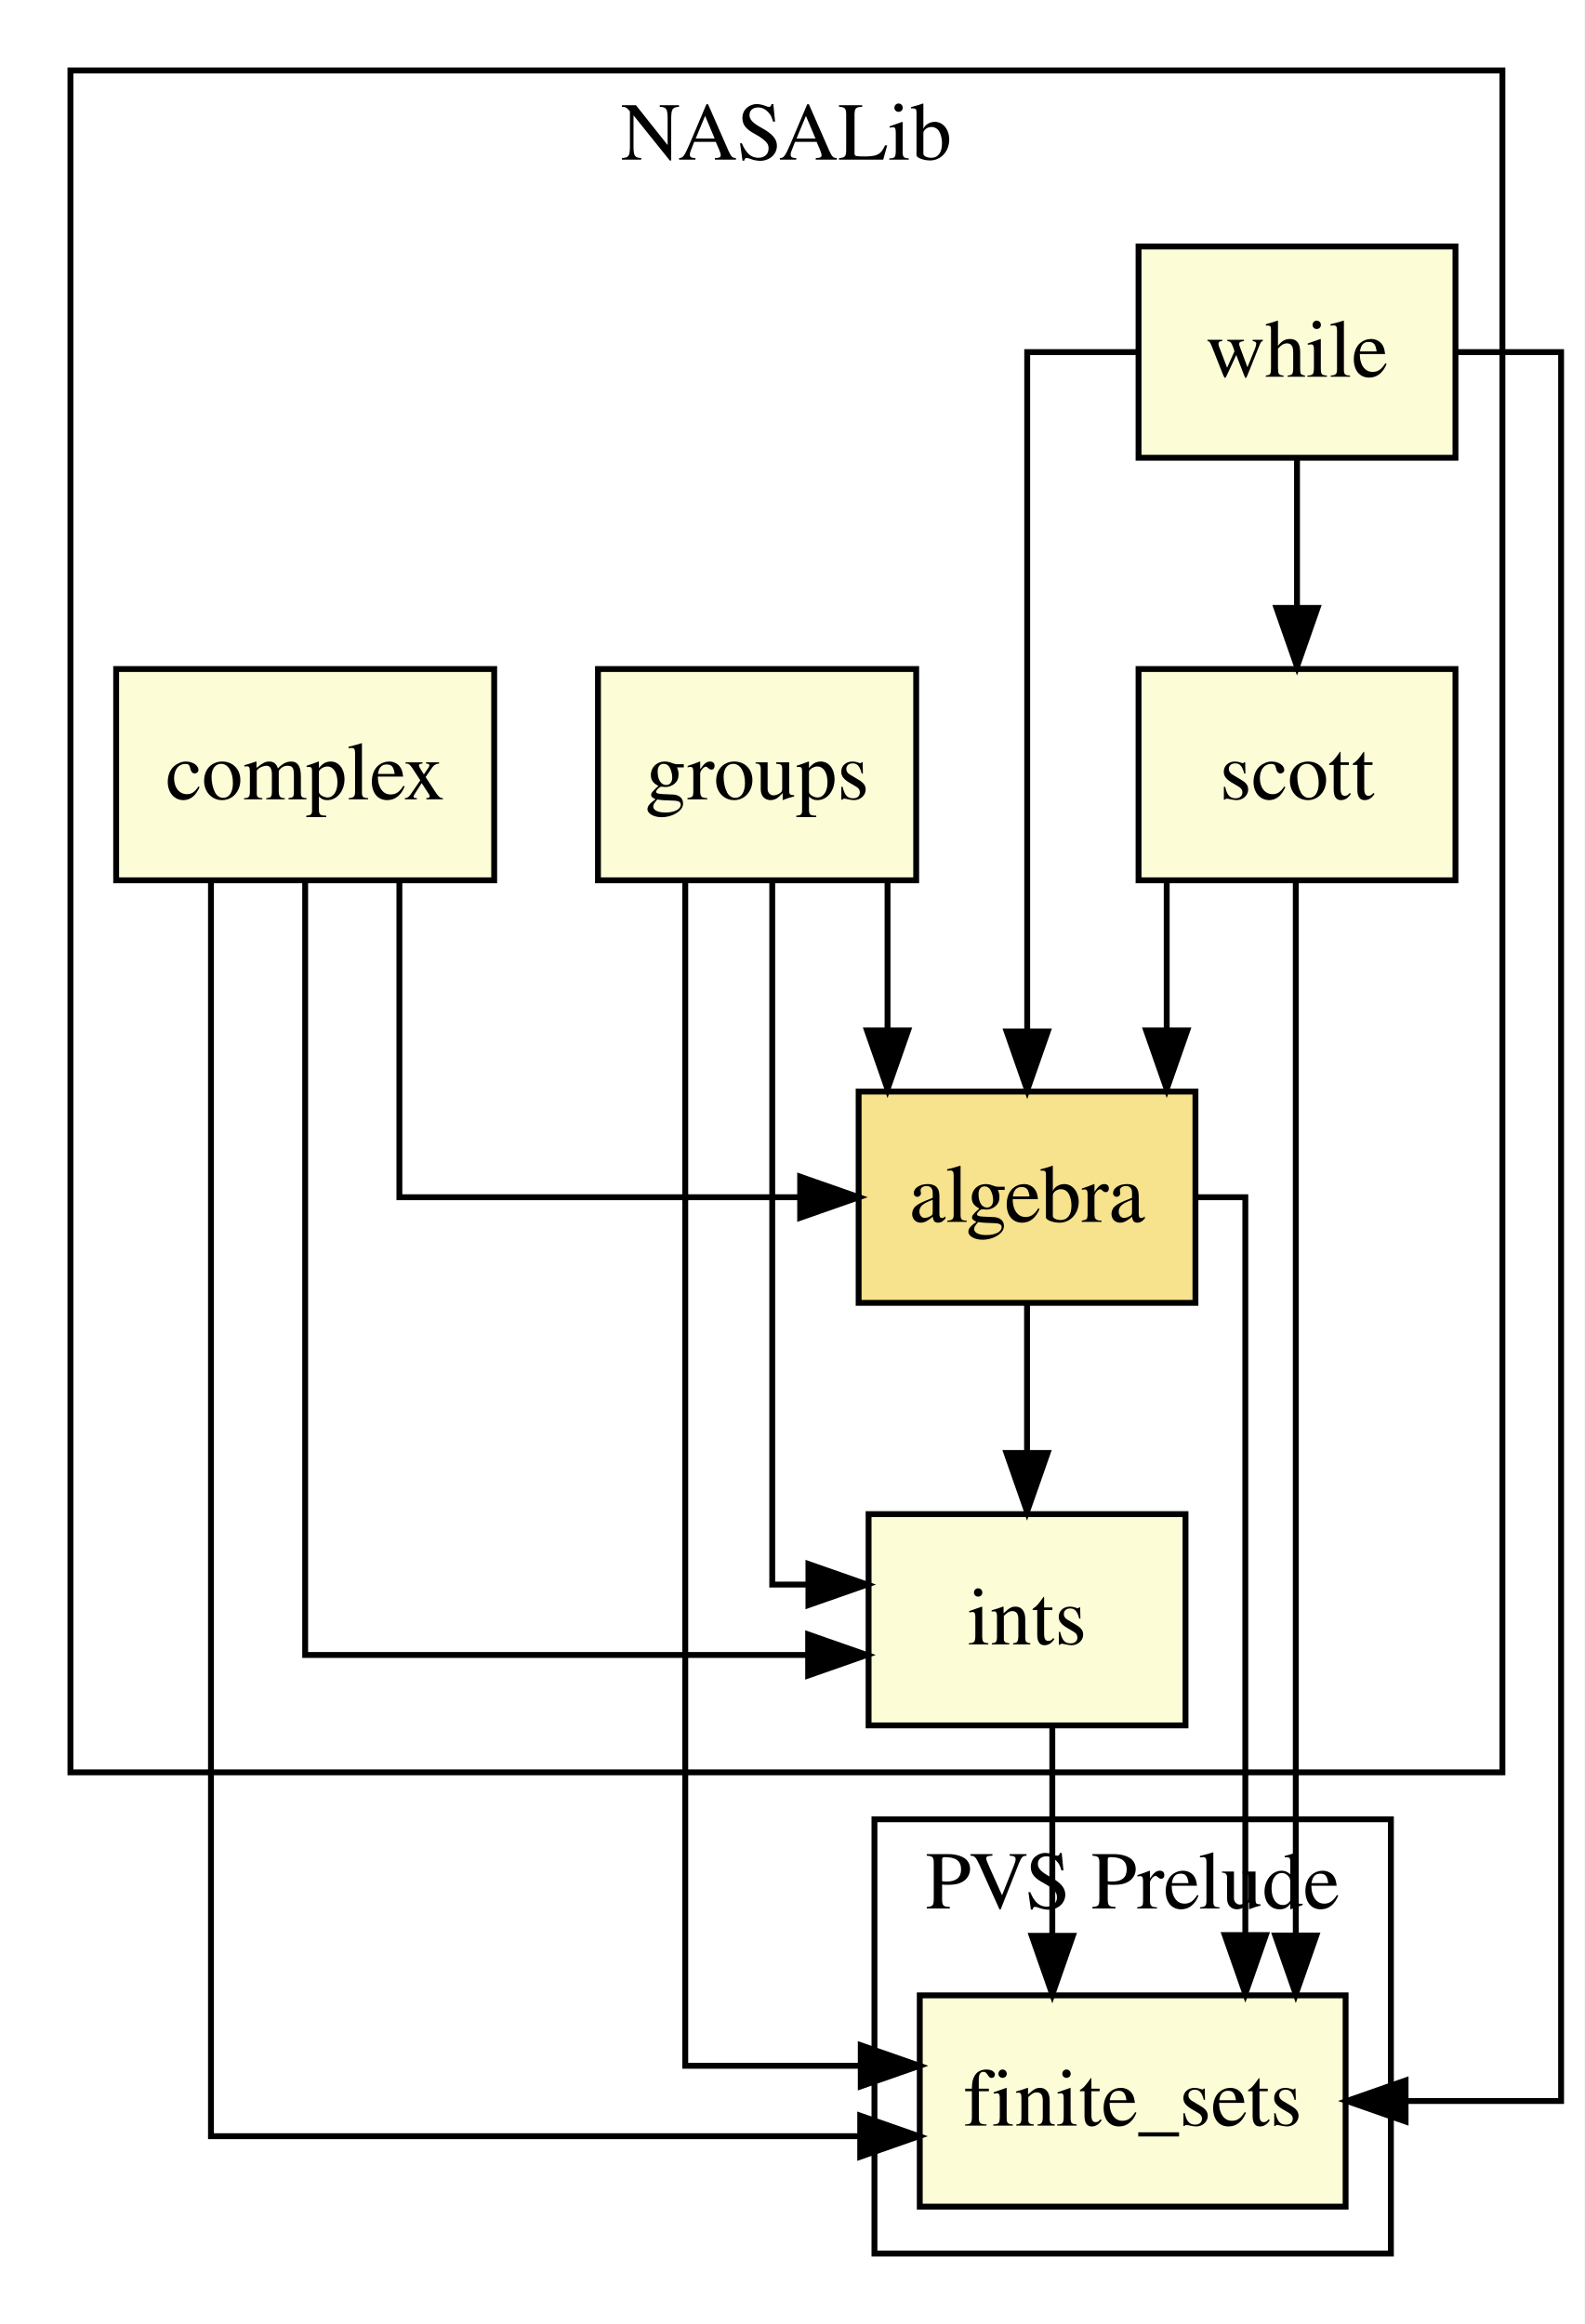
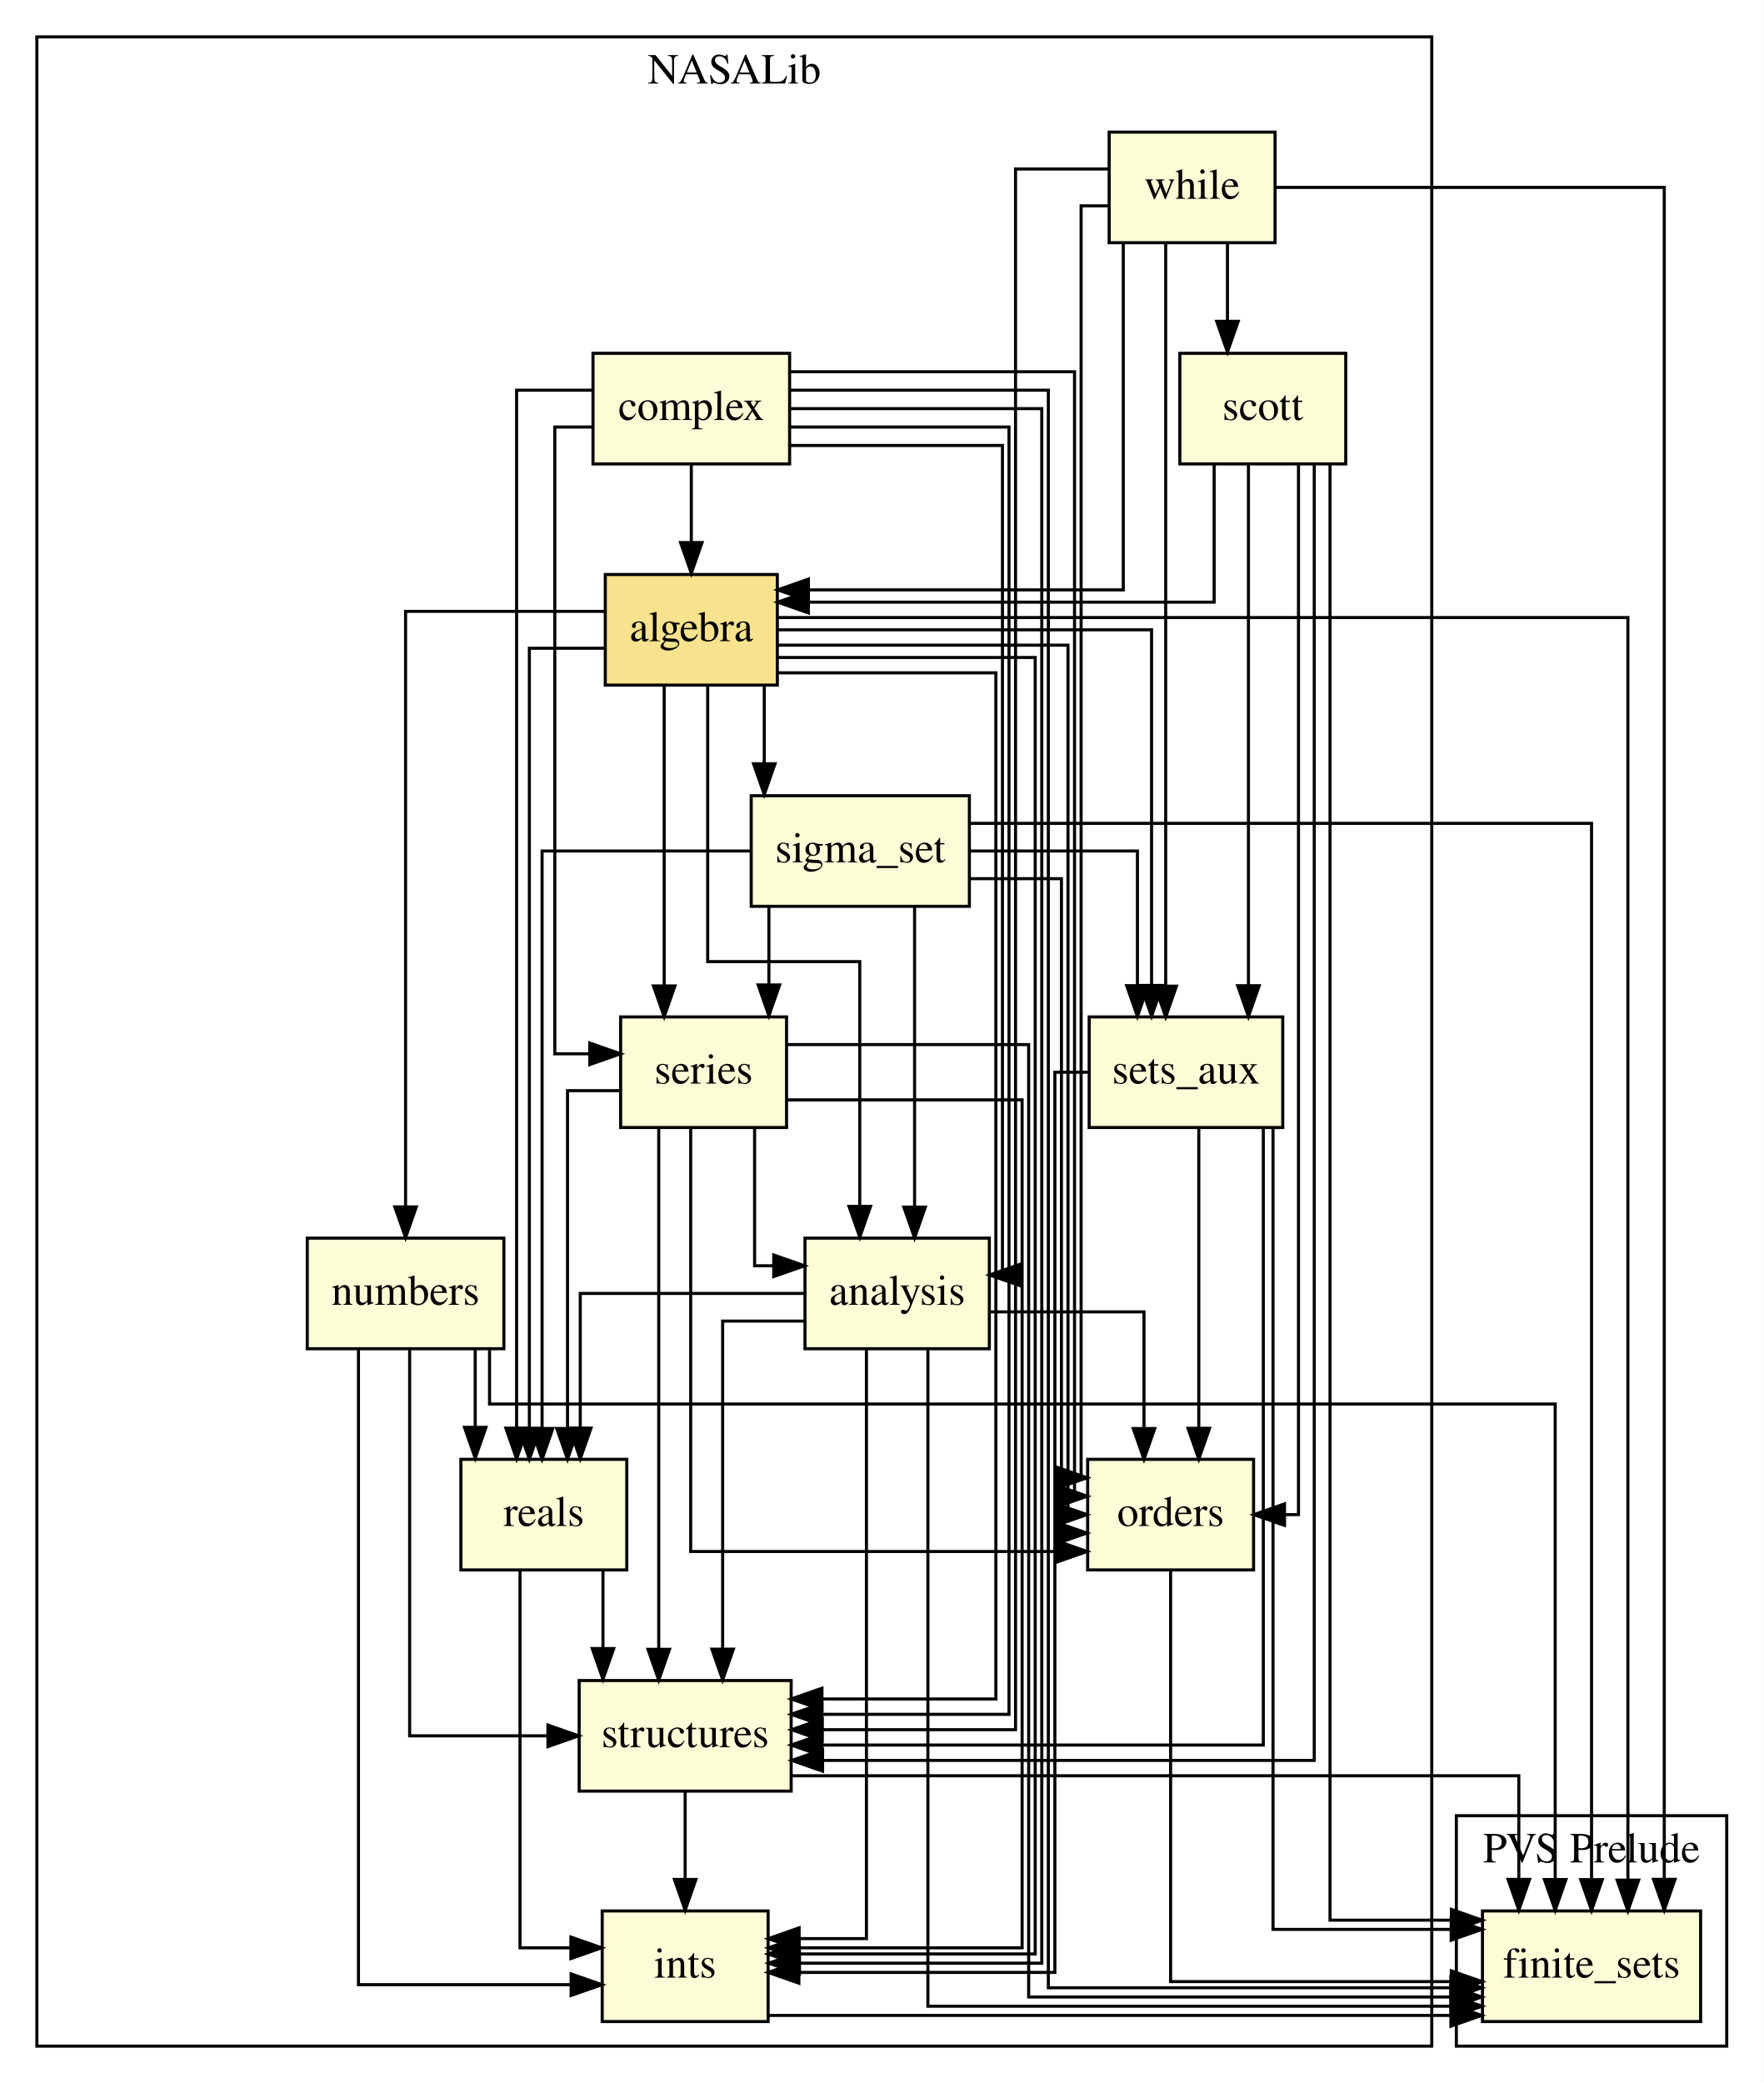
- <svg xmlns="http://www.w3.org/2000/svg" width="270pt" height="396pt" viewBox="0.00 0.00 270.00 396.00">
-   <g id="graph0" class="graph" transform="scale(1 1) rotate(0) translate(4 392)">
-     <polygon fill="#ffffff" stroke="transparent" points="-4,4 -4,-392 266,-392 266,4 -4,4" />
+ <svg xmlns="http://www.w3.org/2000/svg" width="574pt" height="678pt" viewBox="0.00 0.00 574.00 678.00">
+   <g id="graph0" class="graph" transform="scale(1 1) rotate(0) translate(4 674)">
+     <polygon fill="white" stroke="transparent" points="-4,4 -4,-674 570,-674 570,4 -4,4" />
    <g id="clust1" class="cluster">
-       <polygon fill="none" stroke="#000000" points="8,-90 8,-380 252,-380 252,-90 8,-90" />
-       <text text-anchor="middle" x="130" y="-364.8" font-family="Times,serif" font-size="14.00" fill="#000000">NASALib</text>
+       <polygon fill="none" stroke="black" points="8,-8 8,-662 462,-662 462,-8 8,-8" />
+       <text text-anchor="middle" x="235" y="-646.8" font-family="Times,serif" font-size="14.00">NASALib</text>
    </g>
    <g id="clust2" class="cluster">
-       <polygon fill="none" stroke="#000000" points="145,-8 145,-82 233,-82 233,-8 145,-8" />
-       <text text-anchor="middle" x="189" y="-66.8" font-family="Times,serif" font-size="14.00" fill="#000000">PVS Prelude</text>
+       <polygon fill="none" stroke="black" points="470,-8 470,-83 558,-83 558,-8 470,-8" />
+       <text text-anchor="middle" x="514" y="-67.8" font-family="Times,serif" font-size="14.00">PVS Prelude</text>
    </g>
    <g id="node1" class="node">
-       <polygon fill="#fcfcd7" stroke="#000000" points="225.28,-52 152.72,-52 152.72,-16 225.28,-16 225.28,-52" />
-       <text text-anchor="middle" x="189" y="-29.8" font-family="Times,serif" font-size="14.00" fill="#000000">finite_sets</text>
+       <polygon fill="#f7e28d" stroke="black" points="249,-487 193,-487 193,-451 249,-451 249,-487" />
+       <text text-anchor="middle" x="221" y="-465.3" font-family="Times,serif" font-size="14.00">algebra</text>
    </g>
    <g id="node2" class="node">
-       <polygon fill="#f7e28d" stroke="#000000" points="199.694,-206 142.306,-206 142.306,-170 199.694,-170 199.694,-206" />
-       <text text-anchor="middle" x="171" y="-183.8" font-family="Times,serif" font-size="14.00" fill="#000000">algebra</text>
+       <polygon fill="#fcfcd7" stroke="black" points="318,-271 258,-271 258,-235 318,-235 318,-271" />
+       <text text-anchor="middle" x="288" y="-249.3" font-family="Times,serif" font-size="14.00">analysis</text>
    </g>
    <g id="edge1" class="edge">
-       <path fill="none" stroke="#000000" d="M199.94,-188C204.741,-188 208.194,-188 208.194,-188 208.194,-188 208.194,-62.271 208.194,-62.271" />
-       <polygon fill="#000000" stroke="#000000" points="211.694,-62.27 208.194,-52.271 204.694,-62.271 211.694,-62.27" />
+       <path fill="none" stroke="black" d="M226.33,-450.68C226.33,-419.87 226.33,-361 226.33,-361 226.33,-361 275.83,-361 275.83,-361 275.83,-361 275.83,-281.32 275.83,-281.32" />
+       <polygon fill="black" stroke="black" points="279.33,-281.32 275.83,-271.32 272.33,-281.32 279.33,-281.32" />
+     </g>
+     <g id="node4" class="node">
+       <polygon fill="#fcfcd7" stroke="black" points="246,-52 192,-52 192,-16 246,-16 246,-52" />
+       <text text-anchor="middle" x="219" y="-30.3" font-family="Times,serif" font-size="14.00">ints</text>
+     </g>
+     <g id="edge2" class="edge">
+       <path fill="none" stroke="black" d="M249.25,-460C282.4,-460 332.93,-460 332.93,-460 332.93,-460 332.93,-38 332.93,-38 332.93,-38 256,-38 256,-38" />
+       <polygon fill="black" stroke="black" points="256,-34.5 246,-38 256,-41.5 256,-34.5" />
    </g>
    <g id="node5" class="node">
-       <polygon fill="#fcfcd7" stroke="#000000" points="198,-134 144,-134 144,-98 198,-98 198,-134" />
-       <text text-anchor="middle" x="171" y="-111.8" font-family="Times,serif" font-size="14.00" fill="#000000">ints</text>
-     </g>
-     <g id="edge2" class="edge">
-       <path fill="none" stroke="#000000" d="M171,-169.831C171,-169.831 171,-144.413 171,-144.413" />
-       <polygon fill="#000000" stroke="#000000" points="174.5,-144.413 171,-134.413 167.5,-144.413 174.5,-144.413" />
+       <polygon fill="#fcfcd7" stroke="black" points="160,-271 96,-271 96,-235 160,-235 160,-271" />
+       <text text-anchor="middle" x="128" y="-249.3" font-family="Times,serif" font-size="14.00">numbers</text>
+     </g>
+     <g id="edge3" class="edge">
+       <path fill="none" stroke="black" d="M192.84,-475C165.47,-475 128,-475 128,-475 128,-475 128,-281.17 128,-281.17" />
+       <polygon fill="black" stroke="black" points="131.5,-281.17 128,-271.17 124.5,-281.17 131.5,-281.17" />
+     </g>
+     <g id="node6" class="node">
+       <polygon fill="#fcfcd7" stroke="black" points="404,-199 350,-199 350,-163 404,-163 404,-199" />
+       <text text-anchor="middle" x="377" y="-177.3" font-family="Times,serif" font-size="14.00">orders</text>
+     </g>
+     <g id="edge4" class="edge">
+       <path fill="none" stroke="black" d="M249.13,-464C285.32,-464 343.6,-464 343.6,-464 343.6,-464 343.6,-181 343.6,-181 343.6,-181 344.21,-181 344.21,-181" />
+       <polygon fill="black" stroke="black" points="339.73,-184.5 349.73,-181 339.73,-177.5 339.73,-184.5" />
+     </g>
+     <g id="node7" class="node">
+       <polygon fill="#fcfcd7" stroke="black" points="200,-199 146,-199 146,-163 200,-163 200,-199" />
+       <text text-anchor="middle" x="173" y="-177.3" font-family="Times,serif" font-size="14.00">reals</text>
+     </g>
+     <g id="edge5" class="edge">
+       <path fill="none" stroke="black" d="M192.79,-463C180.26,-463 168.29,-463 168.29,-463 168.29,-463 168.29,-209.07 168.29,-209.07" />
+       <polygon fill="black" stroke="black" points="171.79,-209.07 168.29,-199.07 164.79,-209.07 171.79,-209.07" />
+     </g>
+     <g id="node9" class="node">
+       <polygon fill="#fcfcd7" stroke="black" points="252,-343 198,-343 198,-307 252,-307 252,-343" />
+       <text text-anchor="middle" x="225" y="-321.3" font-family="Times,serif" font-size="14.00">series</text>
+     </g>
+     <g id="edge6" class="edge">
+       <path fill="none" stroke="black" d="M212.17,-450.76C212.17,-450.76 212.17,-353.09 212.17,-353.09" />
+       <polygon fill="black" stroke="black" points="215.67,-353.09 212.17,-343.09 208.67,-353.09 215.67,-353.09" />
+     </g>
+     <g id="node10" class="node">
+       <polygon fill="#fcfcd7" stroke="black" points="413.5,-343 350.5,-343 350.5,-307 413.5,-307 413.5,-343" />
+       <text text-anchor="middle" x="382" y="-321.3" font-family="Times,serif" font-size="14.00">sets_aux</text>
+     </g>
+     <g id="edge7" class="edge">
+       <path fill="none" stroke="black" d="M249.18,-469C292.57,-469 370.8,-469 370.8,-469 370.8,-469 370.8,-353.24 370.8,-353.24" />
+       <polygon fill="black" stroke="black" points="374.3,-353.24 370.8,-343.24 367.3,-353.24 374.3,-353.24" />
+     </g>
+     <g id="node11" class="node">
+       <polygon fill="#fcfcd7" stroke="black" points="311.5,-415 240.5,-415 240.5,-379 311.5,-379 311.5,-415" />
+       <text text-anchor="middle" x="276" y="-393.3" font-family="Times,serif" font-size="14.00">sigma_set</text>
+     </g>
+     <g id="edge8" class="edge">
+       <path fill="none" stroke="black" d="M244.75,-450.83C244.75,-450.83 244.75,-425.41 244.75,-425.41" />
+       <polygon fill="black" stroke="black" points="248.25,-425.41 244.75,-415.41 241.25,-425.41 248.25,-425.41" />
+     </g>
+     <g id="node12" class="node">
+       <polygon fill="#fcfcd7" stroke="black" points="253.5,-127 184.5,-127 184.5,-91 253.5,-91 253.5,-127" />
+       <text text-anchor="middle" x="219" y="-105.3" font-family="Times,serif" font-size="14.00">structures</text>
+     </g>
+     <g id="edge9" class="edge">
+       <path fill="none" stroke="black" d="M249.14,-455C278.45,-455 320.13,-455 320.13,-455 320.13,-455 320.13,-121 320.13,-121 320.13,-121 263.52,-121 263.52,-121" />
+       <polygon fill="black" stroke="black" points="263.52,-117.5 253.52,-121 263.52,-124.5 263.52,-117.5" />
+     </g>
+     <g id="node14" class="node">
+       <polygon fill="#fcfcd7" stroke="black" points="549.5,-52 478.5,-52 478.5,-16 549.5,-16 549.5,-52" />
+       <text text-anchor="middle" x="514" y="-30.3" font-family="Times,serif" font-size="14.00">finite_sets</text>
+     </g>
+     <g id="edge10" class="edge">
+       <path fill="none" stroke="black" d="M249.13,-473C324.6,-473 525.83,-473 525.83,-473 525.83,-473 525.83,-62.03 525.83,-62.03" />
+       <polygon fill="black" stroke="black" points="529.33,-62.03 525.83,-52.03 522.33,-62.03 529.33,-62.03" />
+     </g>
+     <g id="edge11" class="edge">
+       <path fill="none" stroke="black" d="M278,-234.73C278,-183.64 278,-43 278,-43 278,-43 256.08,-43 256.08,-43" />
+       <polygon fill="black" stroke="black" points="256.08,-39.5 246.08,-43 256.08,-46.5 256.08,-39.5" />
+     </g>
+     <g id="edge12" class="edge">
+       <path fill="none" stroke="black" d="M318.37,-247C341.12,-247 368.33,-247 368.33,-247 368.33,-247 368.33,-209.03 368.33,-209.03" />
+       <polygon fill="black" stroke="black" points="371.83,-209.03 368.33,-199.03 364.83,-209.03 371.83,-209.03" />
+     </g>
+     <g id="edge13" class="edge">
+       <path fill="none" stroke="black" d="M257.89,-253C227.45,-253 184.86,-253 184.86,-253 184.86,-253 184.86,-209.17 184.86,-209.17" />
+       <polygon fill="black" stroke="black" points="188.36,-209.17 184.86,-199.17 181.36,-209.17 188.36,-209.17" />
+     </g>
+     <g id="edge14" class="edge">
+       <path fill="none" stroke="black" d="M257.94,-244C244.31,-244 231.2,-244 231.2,-244 231.2,-244 231.2,-137.21 231.2,-137.21" />
+       <polygon fill="black" stroke="black" points="234.7,-137.21 231.2,-127.21 227.7,-137.21 234.7,-137.21" />
+     </g>
+     <g id="edge15" class="edge">
+       <path fill="none" stroke="black" d="M298,-234.8C298,-180.1 298,-21 298,-21 298,-21 468.33,-21 468.33,-21" />
+       <polygon fill="black" stroke="black" points="468.33,-24.5 478.33,-21 468.33,-17.5 468.33,-24.5" />
    </g>
    <g id="node3" class="node">
-       <polygon fill="#fcfcd7" stroke="#000000" points="80.207,-278 15.793,-278 15.793,-242 80.207,-242 80.207,-278" />
-       <text text-anchor="middle" x="48" y="-255.8" font-family="Times,serif" font-size="14.00" fill="#000000">complex</text>
-     </g>
-     <g id="edge3" class="edge">
-       <path fill="none" stroke="#000000" d="M31.948,-241.795C31.948,-187.103 31.948,-28 31.948,-28 31.948,-28 142.574,-28 142.574,-28" />
-       <polygon fill="#000000" stroke="#000000" points="142.575,-31.5 152.574,-28 142.574,-24.5 142.575,-31.5" />
-     </g>
-     <g id="edge4" class="edge">
-       <path fill="none" stroke="#000000" d="M64.052,-241.831C64.052,-220.502 64.052,-188 64.052,-188 64.052,-188 132.34,-188 132.34,-188" />
-       <polygon fill="#000000" stroke="#000000" points="132.34,-191.5 142.34,-188 132.34,-184.5 132.34,-191.5" />
-     </g>
-     <g id="edge5" class="edge">
-       <path fill="none" stroke="#000000" d="M48,-241.906C48,-202.011 48,-110 48,-110 48,-110 133.702,-110 133.702,-110" />
-       <polygon fill="#000000" stroke="#000000" points="133.702,-113.5 143.702,-110 133.702,-106.5 133.702,-113.5" />
-     </g>
-     <g id="node4" class="node">
-       <polygon fill="#fcfcd7" stroke="#000000" points="152.111,-278 97.889,-278 97.889,-242 152.111,-242 152.111,-278" />
-       <text text-anchor="middle" x="125" y="-255.8" font-family="Times,serif" font-size="14.00" fill="#000000">groups</text>
-     </g>
-     <g id="edge6" class="edge">
-       <path fill="none" stroke="#000000" d="M112.764,-241.996C112.764,-189.454 112.764,-40 112.764,-40 112.764,-40 142.668,-40 142.668,-40" />
-       <polygon fill="#000000" stroke="#000000" points="142.668,-43.5 152.668,-40 142.668,-36.5 142.668,-43.5" />
-     </g>
-     <g id="edge7" class="edge">
-       <path fill="none" stroke="#000000" d="M147.229,-241.831C147.229,-241.831 147.229,-216.413 147.229,-216.413" />
-       <polygon fill="#000000" stroke="#000000" points="150.729,-216.413 147.229,-206.413 143.729,-216.413 150.729,-216.413" />
-     </g>
-     <g id="edge8" class="edge">
-       <path fill="none" stroke="#000000" d="M127.584,-241.959C127.584,-204.552 127.584,-122 127.584,-122 127.584,-122 133.75,-122 133.75,-122" />
-       <polygon fill="#000000" stroke="#000000" points="133.75,-125.5 143.75,-122 133.75,-118.5 133.75,-125.5" />
-     </g>
-     <g id="edge9" class="edge">
-       <path fill="none" stroke="#000000" d="M175.305,-97.802C175.305,-97.802 175.305,-62.148 175.305,-62.148" />
-       <polygon fill="#000000" stroke="#000000" points="178.805,-62.148 175.305,-52.148 171.805,-62.148 178.805,-62.148" />
-     </g>
-     <g id="node6" class="node">
-       <polygon fill="#fcfcd7" stroke="#000000" points="244,-278 190,-278 190,-242 244,-242 244,-278" />
-       <text text-anchor="middle" x="217" y="-255.8" font-family="Times,serif" font-size="14.00" fill="#000000">scott</text>
-     </g>
-     <g id="edge10" class="edge">
-       <path fill="none" stroke="#000000" d="M216.792,-241.887C216.792,-241.887 216.792,-62.199 216.792,-62.199" />
-       <polygon fill="#000000" stroke="#000000" points="220.292,-62.199 216.792,-52.199 213.292,-62.199 220.292,-62.199" />
-     </g>
-     <g id="edge11" class="edge">
-       <path fill="none" stroke="#000000" d="M194.798,-241.831C194.798,-241.831 194.798,-216.413 194.798,-216.413" />
-       <polygon fill="#000000" stroke="#000000" points="198.298,-216.413 194.798,-206.413 191.298,-216.413 198.298,-216.413" />
-     </g>
-     <g id="node7" class="node">
-       <polygon fill="#fcfcd7" stroke="#000000" points="244,-350 190,-350 190,-314 244,-314 244,-350" />
-       <text text-anchor="middle" x="217" y="-327.8" font-family="Times,serif" font-size="14.00" fill="#000000">while</text>
-     </g>
-     <g id="edge12" class="edge">
-       <path fill="none" stroke="#000000" d="M244.215,-332C253.692,-332 262,-332 262,-332 262,-332 262,-34 262,-34 262,-34 235.5,-34 235.5,-34" />
-       <polygon fill="#000000" stroke="#000000" points="235.5,-30.5 225.5,-34 235.5,-37.5 235.5,-30.5" />
-     </g>
-     <g id="edge13" class="edge">
-       <path fill="none" stroke="#000000" d="M189.992,-332C179.985,-332 171.028,-332 171.028,-332 171.028,-332 171.028,-216.238 171.028,-216.238" />
-       <polygon fill="#000000" stroke="#000000" points="174.528,-216.238 171.028,-206.238 167.528,-216.238 174.528,-216.238" />
-     </g>
-     <g id="edge14" class="edge">
-       <path fill="none" stroke="#000000" d="M217,-313.831C217,-313.831 217,-288.413 217,-288.413" />
-       <polygon fill="#000000" stroke="#000000" points="220.5,-288.413 217,-278.413 213.5,-288.413 220.5,-288.413" />
+       <polygon fill="#fcfcd7" stroke="black" points="253,-559 189,-559 189,-523 253,-523 253,-559" />
+       <text text-anchor="middle" x="221" y="-537.3" font-family="Times,serif" font-size="14.00">complex</text>
+     </g>
+     <g id="edge16" class="edge">
+       <path fill="none" stroke="black" d="M221,-522.83C221,-522.83 221,-497.41 221,-497.41" />
+       <polygon fill="black" stroke="black" points="224.5,-497.41 221,-487.41 217.5,-497.41 224.5,-497.41" />
+     </g>
+     <g id="edge17" class="edge">
+       <path fill="none" stroke="black" d="M253.04,-529C282.71,-529 322.27,-529 322.27,-529 322.27,-529 322.27,-259 322.27,-259 322.27,-259 321.85,-259 321.85,-259" />
+       <polygon fill="black" stroke="black" points="328.06,-255.5 318.06,-259 328.06,-262.5 328.06,-255.5" />
+     </g>
+     <g id="edge18" class="edge">
+       <path fill="none" stroke="black" d="M253.08,-541C286.82,-541 335.07,-541 335.07,-541 335.07,-541 335.07,-35 335.07,-35 335.07,-35 256.21,-35 256.21,-35" />
+       <polygon fill="black" stroke="black" points="256.21,-31.5 246.21,-35 256.21,-38.5 256.21,-31.5" />
+     </g>
+     <g id="edge19" class="edge">
+       <path fill="none" stroke="black" d="M253.12,-553C290.08,-553 345.73,-553 345.73,-553 345.73,-553 345.73,-187 345.73,-187 345.73,-187 346.14,-187 346.14,-187" />
+       <polygon fill="black" stroke="black" points="339.82,-190.5 349.82,-187 339.82,-183.5 339.82,-190.5" />
+     </g>
+     <g id="edge20" class="edge">
+       <path fill="none" stroke="black" d="M188.92,-547C176.02,-547 164.14,-547 164.14,-547 164.14,-547 164.14,-209.15 164.14,-209.15" />
+       <polygon fill="black" stroke="black" points="167.64,-209.15 164.14,-199.15 160.64,-209.15 167.64,-209.15" />
+     </g>
+     <g id="edge21" class="edge">
+       <path fill="none" stroke="black" d="M188.71,-535C181.82,-535 176.57,-535 176.57,-535 176.57,-535 176.57,-331 176.57,-331 176.57,-331 187.95,-331 187.95,-331" />
+       <polygon fill="black" stroke="black" points="187.95,-334.5 197.95,-331 187.95,-327.5 187.95,-334.5" />
+     </g>
+     <g id="edge22" class="edge">
+       <path fill="none" stroke="black" d="M253.15,-535C283.5,-535 324.4,-535 324.4,-535 324.4,-535 324.4,-116 324.4,-116 324.4,-116 263.51,-116 263.51,-116" />
+       <polygon fill="black" stroke="black" points="263.51,-112.5 253.51,-116 263.51,-119.5 263.51,-112.5" />
+     </g>
+     <g id="edge23" class="edge">
+       <path fill="none" stroke="black" d="M253.06,-547C287.45,-547 337.2,-547 337.2,-547 337.2,-547 337.2,-27 337.2,-27 337.2,-27 468.22,-27 468.22,-27" />
+       <polygon fill="black" stroke="black" points="468.22,-30.5 478.22,-27 468.22,-23.5 468.22,-30.5" />
+     </g>
+     <g id="edge24" class="edge">
+       <path fill="none" stroke="black" d="M246.22,-18C246.22,-18 468.23,-18 468.23,-18" />
+       <polygon fill="black" stroke="black" points="468.23,-21.5 478.23,-18 468.23,-14.5 468.23,-21.5" />
+     </g>
+     <g id="edge25" class="edge">
+       <path fill="none" stroke="black" d="M112.67,-234.97C112.67,-181.58 112.67,-28 112.67,-28 112.67,-28 181.89,-28 181.89,-28" />
+       <polygon fill="black" stroke="black" points="181.89,-31.5 191.89,-28 181.89,-24.5 181.89,-31.5" />
+     </g>
+     <g id="edge26" class="edge">
+       <path fill="none" stroke="black" d="M150.67,-234.83C150.67,-234.83 150.67,-209.41 150.67,-209.41" />
+       <polygon fill="black" stroke="black" points="154.17,-209.41 150.67,-199.41 147.17,-209.41 154.17,-209.41" />
+     </g>
+     <g id="edge27" class="edge">
+       <path fill="none" stroke="black" d="M129.33,-234.76C129.33,-196.01 129.33,-109 129.33,-109 129.33,-109 174.33,-109 174.33,-109" />
+       <polygon fill="black" stroke="black" points="174.33,-112.5 184.33,-109 174.33,-105.5 174.33,-112.5" />
+     </g>
+     <g id="edge28" class="edge">
+       <path fill="none" stroke="black" d="M155.33,-234.58C155.33,-225.72 155.33,-217 155.33,-217 155.33,-217 502.17,-217 502.17,-217 502.17,-217 502.17,-62.22 502.17,-62.22" />
+       <polygon fill="black" stroke="black" points="505.67,-62.22 502.17,-52.22 498.67,-62.22 505.67,-62.22" />
+     </g>
+     <g id="edge29" class="edge">
+       <path fill="none" stroke="black" d="M377,-162.97C377,-122.7 377,-29 377,-29 377,-29 468.36,-29 468.36,-29" />
+       <polygon fill="black" stroke="black" points="468.36,-32.5 478.36,-29 468.36,-25.5 468.36,-32.5" />
+     </g>
+     <g id="edge30" class="edge">
+       <path fill="none" stroke="black" d="M165.25,-162.86C165.25,-124.77 165.25,-40 165.25,-40 165.25,-40 181.81,-40 181.81,-40" />
+       <polygon fill="black" stroke="black" points="181.81,-43.5 191.81,-40 181.81,-36.5 181.81,-43.5" />
+     </g>
+     <g id="edge31" class="edge">
+       <path fill="none" stroke="black" d="M192.25,-162.83C192.25,-162.83 192.25,-137.41 192.25,-137.41" />
+       <polygon fill="black" stroke="black" points="195.75,-137.41 192.25,-127.41 188.75,-137.41 195.75,-137.41" />
+     </g>
+     <g id="node8" class="node">
+       <polygon fill="#fcfcd7" stroke="black" points="434,-559 380,-559 380,-523 434,-523 434,-559" />
+       <text text-anchor="middle" x="407" y="-537.3" font-family="Times,serif" font-size="14.00">scott</text>
+     </g>
+     <g id="edge32" class="edge">
+       <path fill="none" stroke="black" d="M391.17,-522.78C391.17,-504.17 391.17,-478 391.17,-478 391.17,-478 259.1,-478 259.1,-478" />
+       <polygon fill="black" stroke="black" points="259.1,-474.5 249.1,-478 259.1,-481.5 259.1,-474.5" />
+     </g>
+     <g id="edge33" class="edge">
+       <path fill="none" stroke="black" d="M418.62,-522.65C418.62,-449.29 418.62,-181 418.62,-181 418.62,-181 414.07,-181 414.07,-181" />
+       <polygon fill="black" stroke="black" points="414.07,-177.5 404.07,-181 414.07,-184.5 414.07,-177.5" />
+     </g>
+     <g id="edge34" class="edge">
+       <path fill="none" stroke="black" d="M402.33,-522.96C402.33,-522.96 402.33,-353.15 402.33,-353.15" />
+       <polygon fill="black" stroke="black" points="405.83,-353.15 402.33,-343.15 398.83,-353.15 405.83,-353.15" />
+     </g>
+     <g id="edge35" class="edge">
+       <path fill="none" stroke="black" d="M423.75,-522.93C423.75,-440.13 423.75,-101 423.75,-101 423.75,-101 263.73,-101 263.73,-101" />
+       <polygon fill="black" stroke="black" points="263.73,-97.5 253.73,-101 263.73,-104.5 263.73,-97.5" />
+     </g>
+     <g id="edge36" class="edge">
+       <path fill="none" stroke="black" d="M428.88,-522.91C428.88,-434.14 428.88,-49 428.88,-49 428.88,-49 468.39,-49 468.39,-49" />
+       <polygon fill="black" stroke="black" points="468.39,-52.5 478.39,-49 468.39,-45.5 468.39,-52.5" />
+     </g>
+     <g id="edge37" class="edge">
+       <path fill="none" stroke="black" d="M241.6,-306.78C241.6,-288.17 241.6,-262 241.6,-262 241.6,-262 247.83,-262 247.83,-262" />
+       <polygon fill="black" stroke="black" points="247.83,-265.5 257.83,-262 247.83,-258.5 247.83,-265.5" />
+     </g>
+     <g id="edge38" class="edge">
+       <path fill="none" stroke="black" d="M252.24,-316C282.95,-316 328.67,-316 328.67,-316 328.67,-316 328.67,-40 328.67,-40 328.67,-40 256.11,-40 256.11,-40" />
+       <polygon fill="black" stroke="black" points="256.11,-36.5 246.11,-40 256.11,-43.5 256.11,-36.5" />
+     </g>
+     <g id="edge39" class="edge">
+       <path fill="none" stroke="black" d="M220.8,-306.8C220.8,-265.65 220.8,-169 220.8,-169 220.8,-169 339.79,-169 339.79,-169" />
+       <polygon fill="black" stroke="black" points="339.79,-172.5 349.79,-169 339.79,-165.5 339.79,-172.5" />
+     </g>
+     <g id="edge40" class="edge">
+       <path fill="none" stroke="black" d="M197.96,-319C188.74,-319 180.71,-319 180.71,-319 180.71,-319 180.71,-209.04 180.71,-209.04" />
+       <polygon fill="black" stroke="black" points="184.21,-209.04 180.71,-199.04 177.21,-209.04 184.21,-209.04" />
+     </g>
+     <g id="edge41" class="edge">
+       <path fill="none" stroke="black" d="M210.4,-306.96C210.4,-306.96 210.4,-137.15 210.4,-137.15" />
+       <polygon fill="black" stroke="black" points="213.9,-137.15 210.4,-127.15 206.9,-137.15 213.9,-137.15" />
+     </g>
+     <g id="edge42" class="edge">
+       <path fill="none" stroke="black" d="M252.25,-334C283.59,-334 330.8,-334 330.8,-334 330.8,-334 330.8,-24 330.8,-24 330.8,-24 468.24,-24 468.24,-24" />
+       <polygon fill="black" stroke="black" points="468.24,-27.5 478.24,-24 468.24,-20.5 468.24,-27.5" />
+     </g>
+     <g id="edge43" class="edge">
+       <path fill="none" stroke="black" d="M350.1,-325C343.93,-325 339.33,-325 339.33,-325 339.33,-325 339.33,-32 339.33,-32 339.33,-32 256.01,-32 256.01,-32" />
+       <polygon fill="black" stroke="black" points="256.01,-28.5 246.01,-32 256.01,-35.5 256.01,-28.5" />
+     </g>
+     <g id="edge44" class="edge">
+       <path fill="none" stroke="black" d="M386.17,-306.76C386.17,-306.76 386.17,-209.09 386.17,-209.09" />
+       <polygon fill="black" stroke="black" points="389.67,-209.09 386.17,-199.09 382.67,-209.09 389.67,-209.09" />
+     </g>
+     <g id="edge45" class="edge">
+       <path fill="none" stroke="black" d="M407.17,-306.7C407.17,-254.07 407.17,-106 407.17,-106 407.17,-106 263.51,-106 263.51,-106" />
+       <polygon fill="black" stroke="black" points="263.51,-102.5 253.51,-106 263.51,-109.5 263.51,-102.5" />
+     </g>
+     <g id="edge46" class="edge">
+       <path fill="none" stroke="black" d="M410.33,-306.69C410.33,-244.62 410.33,-46 410.33,-46 410.33,-46 468.32,-46 468.32,-46" />
+       <polygon fill="black" stroke="black" points="468.32,-49.5 478.32,-46 468.32,-42.5 468.32,-49.5" />
+     </g>
+     <g id="edge47" class="edge">
+       <path fill="none" stroke="black" d="M293.67,-378.76C293.67,-378.76 293.67,-281.09 293.67,-281.09" />
+       <polygon fill="black" stroke="black" points="297.17,-281.09 293.67,-271.09 290.17,-281.09 297.17,-281.09" />
+     </g>
+     <g id="edge48" class="edge">
+       <path fill="none" stroke="black" d="M311.8,-388C327.08,-388 341.47,-388 341.47,-388 341.47,-388 341.47,-175 341.47,-175 341.47,-175 342.29,-175 342.29,-175" />
+       <polygon fill="black" stroke="black" points="339.71,-178.5 349.71,-175 339.71,-171.5 339.71,-178.5" />
+     </g>
+     <g id="edge49" class="edge">
+       <path fill="none" stroke="black" d="M240.36,-397C210.4,-397 172.43,-397 172.43,-397 172.43,-397 172.43,-209.04 172.43,-209.04" />
+       <polygon fill="black" stroke="black" points="175.93,-209.04 172.43,-199.04 168.93,-209.04 175.93,-209.04" />
+     </g>
+     <g id="edge50" class="edge">
+       <path fill="none" stroke="black" d="M246.25,-378.83C246.25,-378.83 246.25,-353.41 246.25,-353.41" />
+       <polygon fill="black" stroke="black" points="249.75,-353.41 246.25,-343.41 242.75,-353.41 249.75,-353.41" />
+     </g>
+     <g id="edge51" class="edge">
+       <path fill="none" stroke="black" d="M311.65,-397C336.86,-397 366.2,-397 366.2,-397 366.2,-397 366.2,-353.17 366.2,-353.17" />
+       <polygon fill="black" stroke="black" points="369.7,-353.17 366.2,-343.17 362.7,-353.17 369.7,-353.17" />
+     </g>
+     <g id="edge52" class="edge">
+       <path fill="none" stroke="black" d="M311.63,-406C378.03,-406 514,-406 514,-406 514,-406 514,-62.19 514,-62.19" />
+       <polygon fill="black" stroke="black" points="517.5,-62.19 514,-52.19 510.5,-62.19 517.5,-62.19" />
+     </g>
+     <g id="edge53" class="edge">
+       <path fill="none" stroke="black" d="M219,-90.84C219,-90.84 219,-62.25 219,-62.25" />
+       <polygon fill="black" stroke="black" points="222.5,-62.25 219,-52.25 215.5,-62.25 222.5,-62.25" />
+     </g>
+     <g id="edge54" class="edge">
+       <path fill="none" stroke="black" d="M253.64,-96C326.79,-96 490.33,-96 490.33,-96 490.33,-96 490.33,-62.27 490.33,-62.27" />
+       <polygon fill="black" stroke="black" points="493.83,-62.27 490.33,-52.27 486.83,-62.27 493.83,-62.27" />
+     </g>
+     <g id="node13" class="node">
+       <polygon fill="#fcfcd7" stroke="black" points="411,-631 357,-631 357,-595 411,-595 411,-631" />
+       <text text-anchor="middle" x="384" y="-609.3" font-family="Times,serif" font-size="14.00">while</text>
+     </g>
+     <g id="edge55" class="edge">
+       <path fill="none" stroke="black" d="M361.6,-594.79C361.6,-558.79 361.6,-482 361.6,-482 361.6,-482 259.11,-482 259.11,-482" />
+       <polygon fill="black" stroke="black" points="259.11,-478.5 249.11,-482 259.11,-485.5 259.11,-478.5" />
+     </g>
+     <g id="edge56" class="edge">
+       <path fill="none" stroke="black" d="M356.98,-607C351.76,-607 347.87,-607 347.87,-607 347.87,-607 347.87,-193 347.87,-193 347.87,-193 348.06,-193 348.06,-193" />
+       <polygon fill="black" stroke="black" points="339.78,-196.5 349.78,-193 339.78,-189.5 339.78,-196.5" />
+     </g>
+     <g id="edge57" class="edge">
+       <path fill="none" stroke="black" d="M395.5,-594.83C395.5,-594.83 395.5,-569.41 395.5,-569.41" />
+       <polygon fill="black" stroke="black" points="399,-569.41 395.5,-559.41 392,-569.41 399,-569.41" />
+     </g>
+     <g id="edge58" class="edge">
+       <path fill="none" stroke="black" d="M375.4,-594.98C375.4,-594.98 375.4,-353.01 375.4,-353.01" />
+       <polygon fill="black" stroke="black" points="378.9,-353.01 375.4,-343.01 371.9,-353.01 378.9,-353.01" />
+     </g>
+     <g id="edge59" class="edge">
+       <path fill="none" stroke="black" d="M356.95,-619C342.04,-619 326.53,-619 326.53,-619 326.53,-619 326.53,-111 326.53,-111 326.53,-111 263.62,-111 263.62,-111" />
+       <polygon fill="black" stroke="black" points="263.62,-107.5 253.62,-111 263.62,-114.5 263.62,-107.5" />
+     </g>
+     <g id="edge60" class="edge">
+       <path fill="none" stroke="black" d="M411.12,-613C455.23,-613 537.67,-613 537.67,-613 537.67,-613 537.67,-62.28 537.67,-62.28" />
+       <polygon fill="black" stroke="black" points="541.17,-62.28 537.67,-52.28 534.17,-62.28 541.17,-62.28" />
    </g>
  </g>
</svg>
